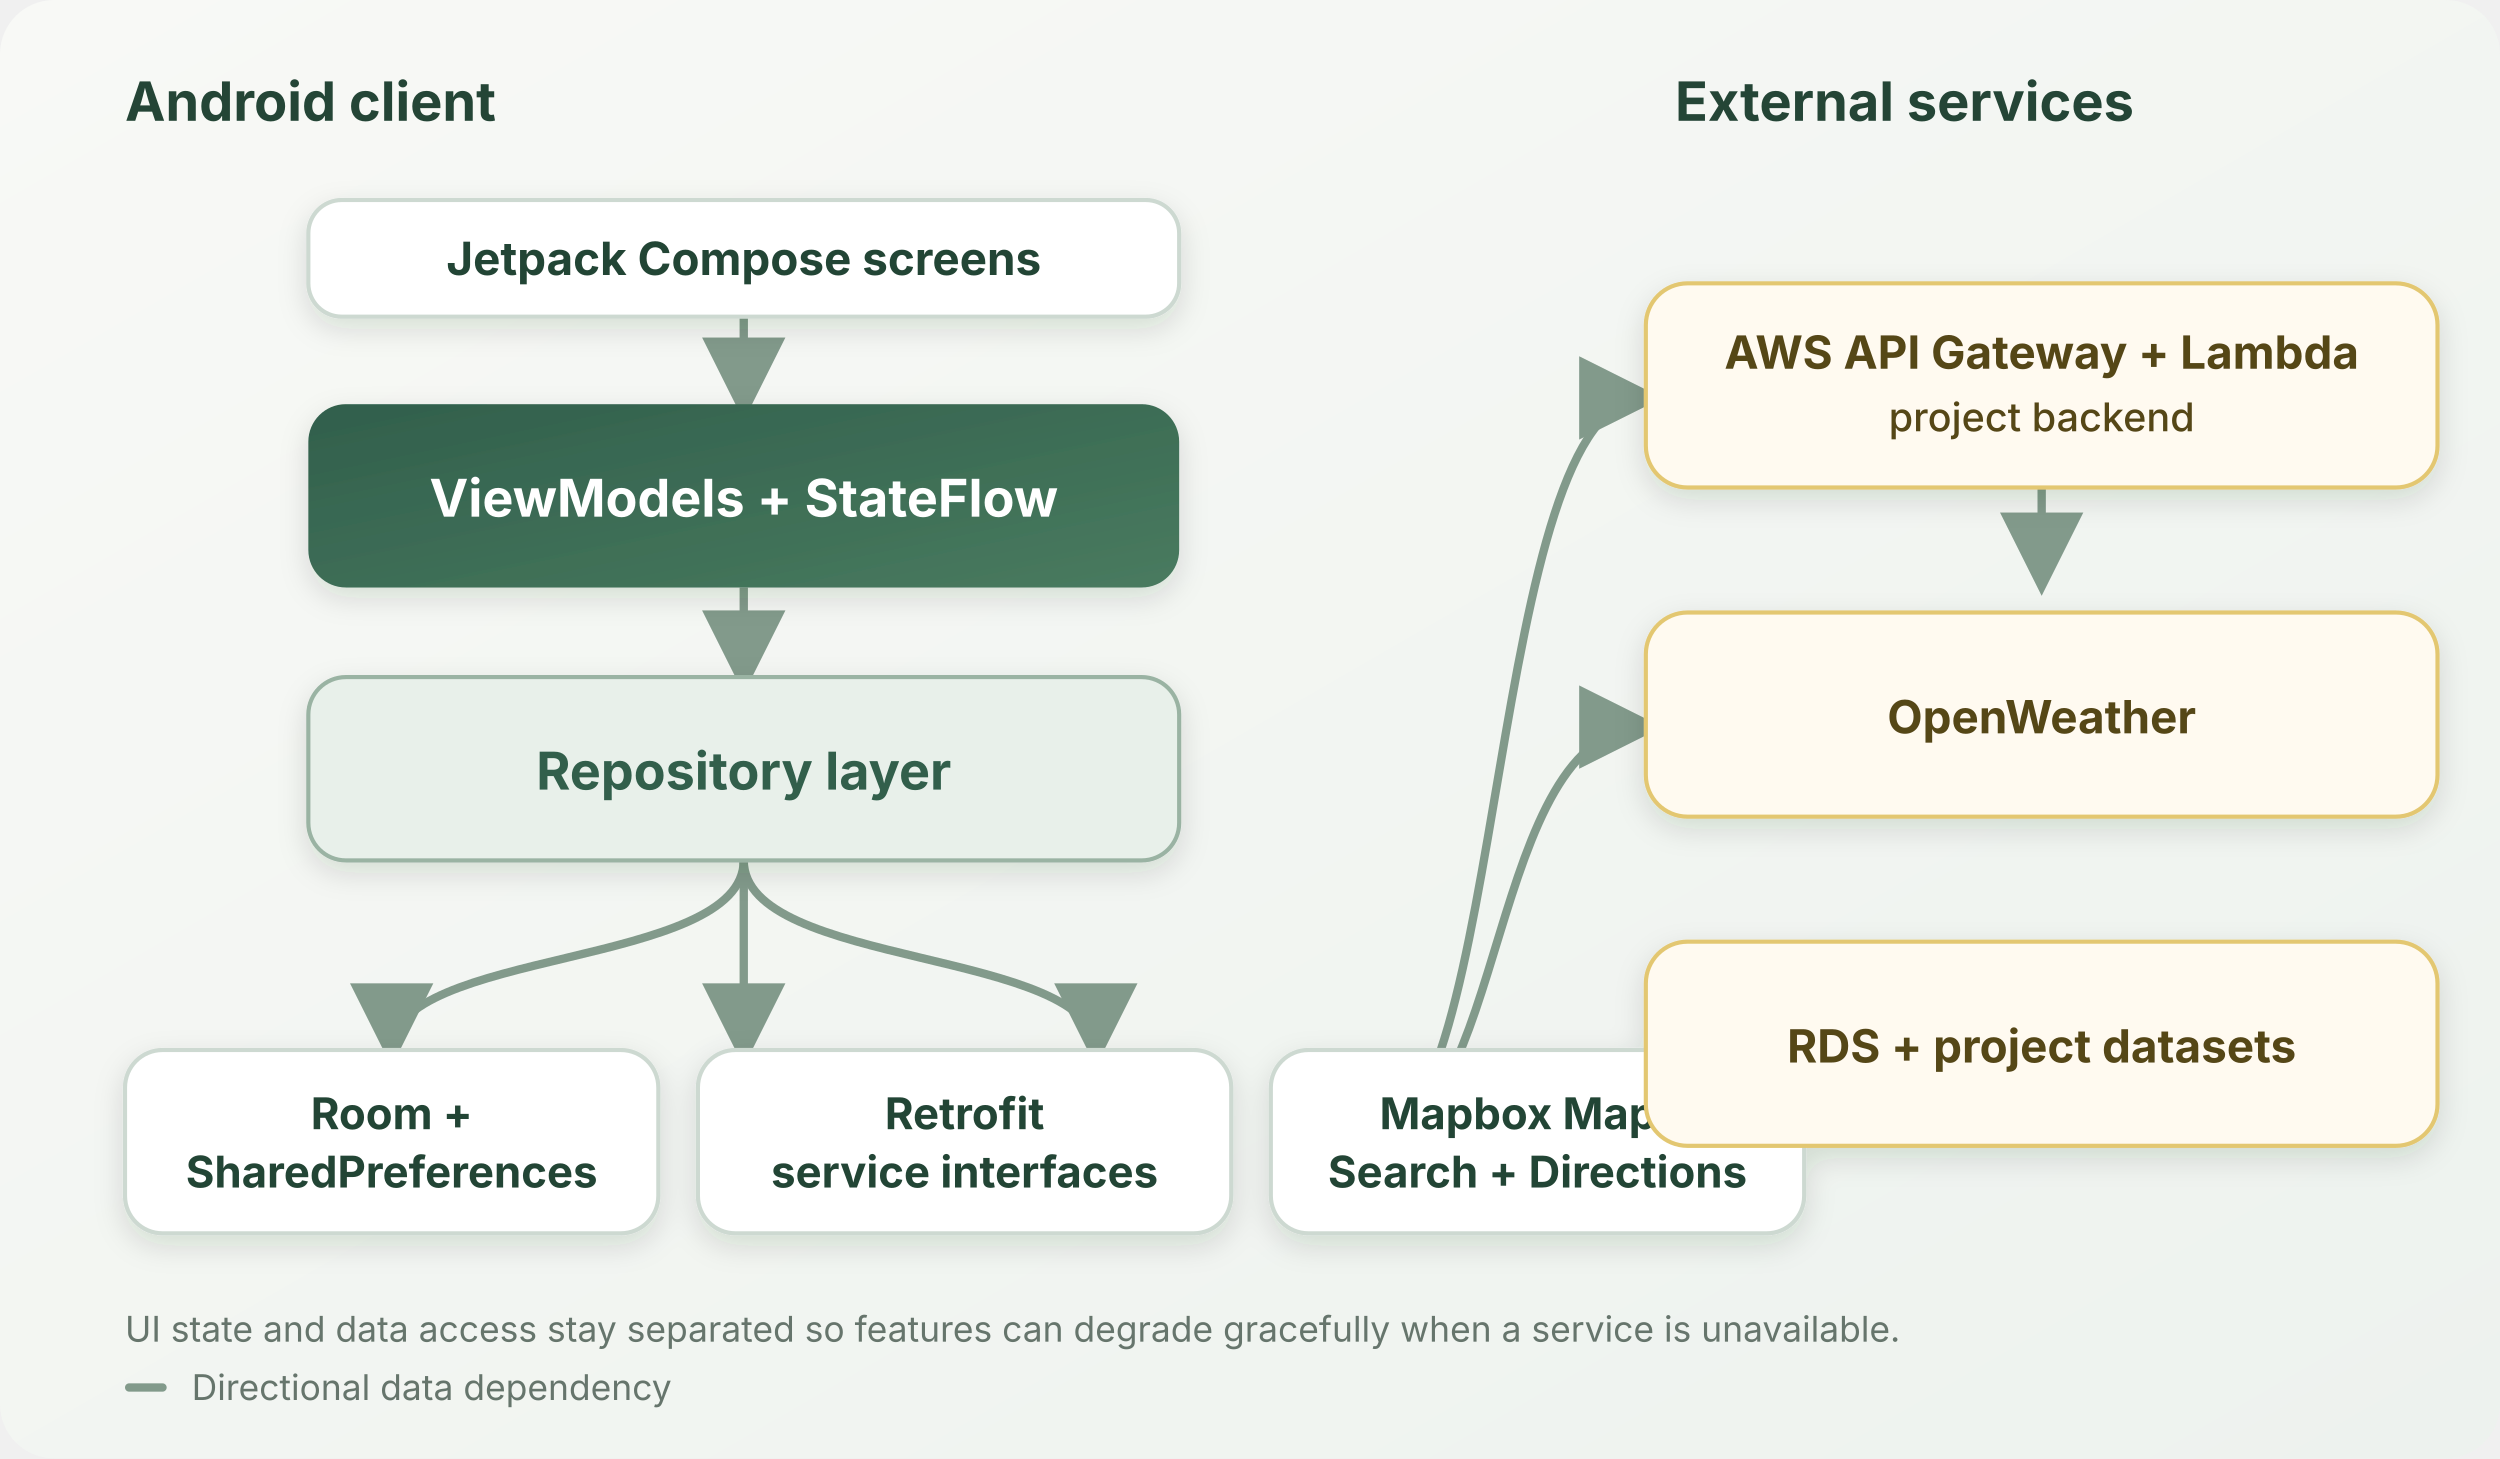
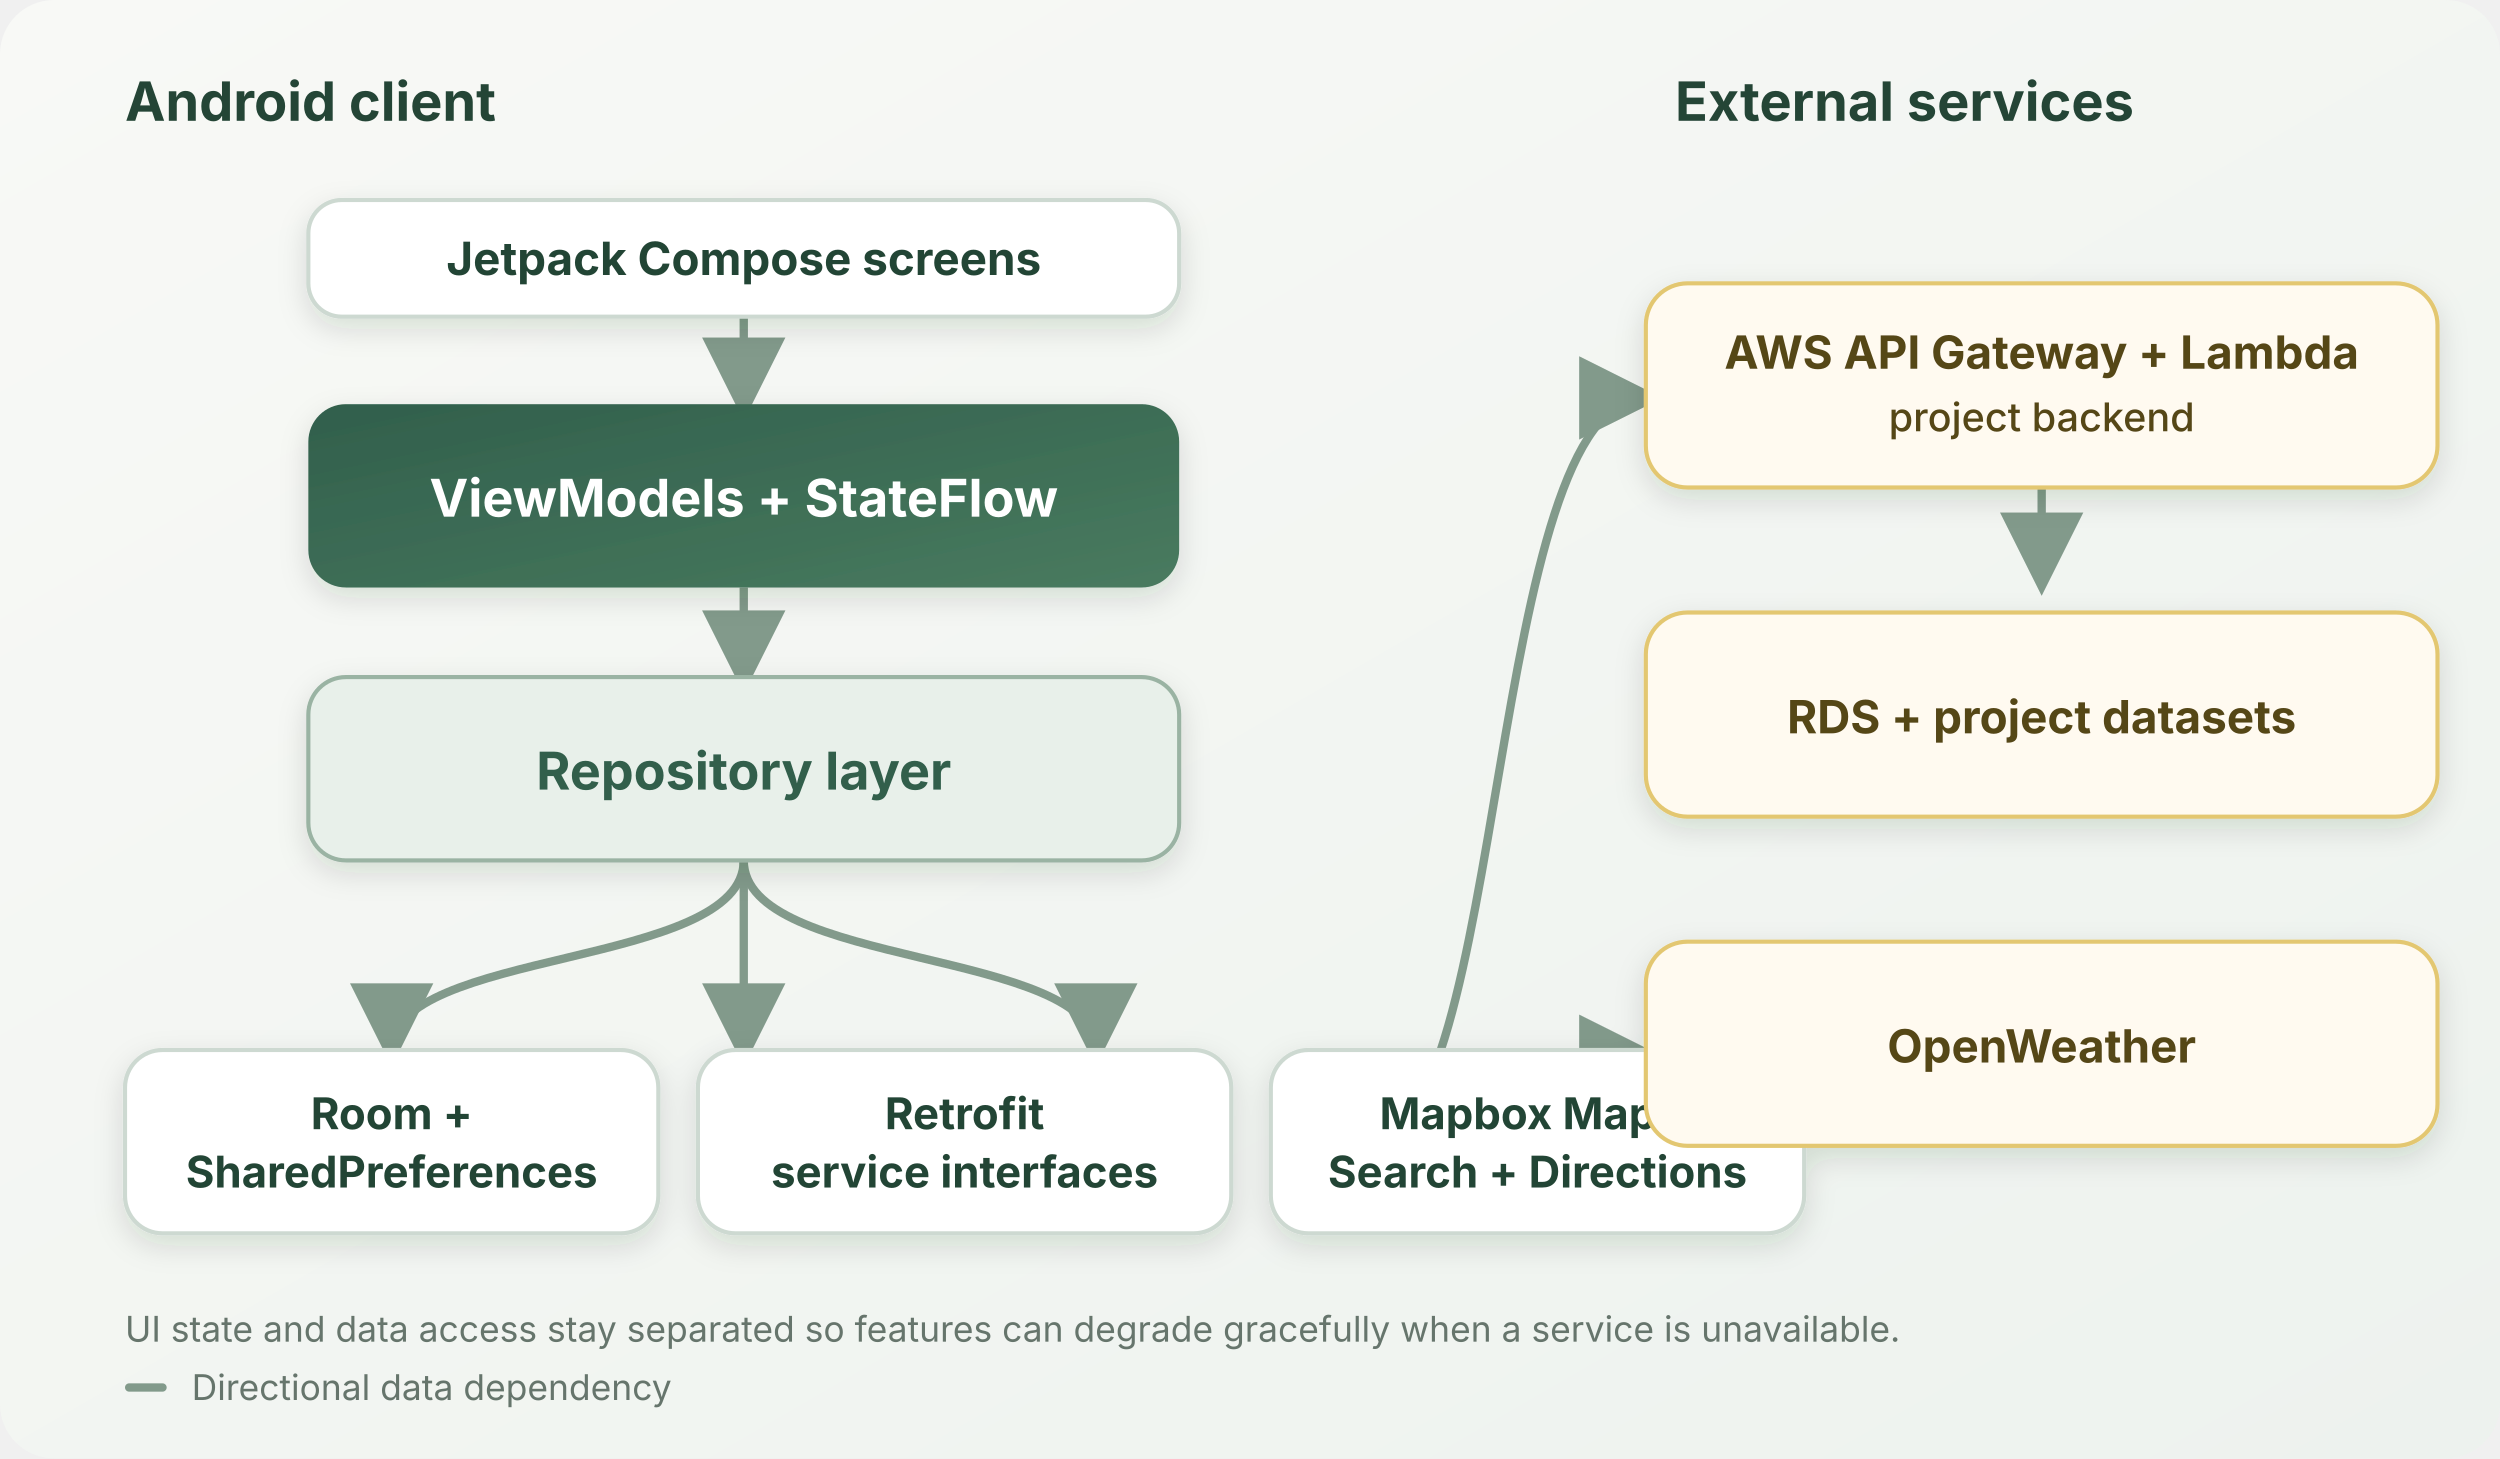
<svg xmlns="http://www.w3.org/2000/svg" width="1200" height="700" viewBox="0 0 1200 700" role="img" aria-labelledby="title desc">
  <defs>
    <linearGradient id="bg" x1="0" y1="0" x2="1" y2="1">
      <stop offset="0" stop-color="#f8f9f6" />
      <stop offset="1" stop-color="#edf2ee" />
    </linearGradient>
    <linearGradient id="app" x1="0" y1="0" x2="1" y2="1">
      <stop offset="0" stop-color="#315f4c" />
      <stop offset="1" stop-color="#497b5f" />
    </linearGradient>
    <filter id="shadow" x="-20%" y="-20%" width="140%" height="160%">
      <feDropShadow dx="0" dy="5" stdDeviation="7" flood-color="#163226" flood-opacity="0.13" />
    </filter>
    <marker id="arrow" markerWidth="10" markerHeight="10" refX="8" refY="5" orient="auto" markerUnits="strokeWidth">
      <path d="M0,0 L10,5 L0,10 Z" fill="#829a8b" />
    </marker>
  </defs>
  <rect width="1200" height="700" rx="26" fill="url(#bg)" />
  <text x="60" y="58" fill="#244536" font-family="Inter, Segoe UI, Arial, sans-serif" font-size="26" font-weight="700">Android client</text>
  <text x="804" y="58" fill="#244536" font-family="Inter, Segoe UI, Arial, sans-serif" font-size="26" font-weight="700">External services</text>
  <g fill="none" stroke="#829a8b" stroke-width="4" marker-end="url(#arrow)">
    <path d="M357 151 L357 194" />
    <path d="M357 282 L357 325" />
    <path d="M357 413 C357 465 188 455 188 504" />
    <path d="M357 413 L357 504" />
    <path d="M357 413 C357 465 526 455 526 504" />
    <path d="M657 548 C724 548 713 191 790 191" />
-     <path d="M657 548 C724 548 713 349 790 349" />
+     <path d="M657 548 C724 548 713 507 790 507" />
    <path d="M980 233 L980 278" />
  </g>
  <g filter="url(#shadow)" font-family="Inter, Segoe UI, Arial, sans-serif">
    <rect x="148" y="96" width="418" height="56" rx="16" fill="#ffffff" stroke="#cdd9d1" stroke-width="2" />
    <rect x="148" y="194" width="418" height="88" rx="18" fill="url(#app)" />
    <rect x="148" y="325" width="418" height="88" rx="18" fill="#e8f0ea" stroke="#9ab3a3" stroke-width="2" />
    <g text-anchor="middle" font-weight="700">
      <text x="357" y="132" fill="#244536" font-size="22">Jetpack Compose screens</text>
      <text x="357" y="248" fill="#ffffff" font-size="25">ViewModels + StateFlow</text>
      <text x="357" y="379" fill="#315f4c" font-size="25">Repository layer</text>
    </g>
    <g fill="#ffffff" stroke="#cdd9d1" stroke-width="2">
      <rect x="60" y="504" width="256" height="88" rx="18" />
      <rect x="335" y="504" width="256" height="88" rx="18" />
      <rect x="610" y="504" width="256" height="88" rx="18" />
    </g>
    <g fill="#244536" text-anchor="middle" font-size="21" font-weight="650">
      <text x="188" y="542">Room +</text>
      <text x="188" y="570">SharedPreferences</text>
      <text x="463" y="542">Retrofit</text>
      <text x="463" y="570">service interfaces</text>
      <text x="738" y="542">Mapbox Maps,</text>
      <text x="738" y="570">Search + Directions</text>
    </g>
    <g fill="#fffaf0" stroke="#e3c771" stroke-width="2">
      <rect x="790" y="136" width="380" height="98" rx="20" />
      <rect x="790" y="294" width="380" height="98" rx="20" />
      <rect x="790" y="452" width="380" height="98" rx="20" />
    </g>
    <g fill="#554619" text-anchor="middle" font-weight="700">
      <text x="980" y="177" font-size="22">AWS API Gateway + Lambda</text>
      <text x="980" y="207" font-size="19" font-weight="500">project backend</text>
-       <text x="980" y="352" font-size="22">OpenWeather</text>
-       <text x="980" y="510" font-size="22">RDS + project datasets</text>
+       <text x="980" y="352" font-size="22">RDS + project datasets</text>
+       <text x="980" y="510" font-size="22">OpenWeather</text>
    </g>
  </g>
  <g font-family="Inter, Segoe UI, Arial, sans-serif" font-size="17" fill="#66756c">
    <text x="60" y="644">UI state and data access stay separated so features can degrade gracefully when a service is unavailable.</text>
    <rect x="60" y="664" width="20" height="4" rx="2" fill="#829a8b" />
    <text x="92" y="672">Directional data dependency</text>
  </g>
</svg>
